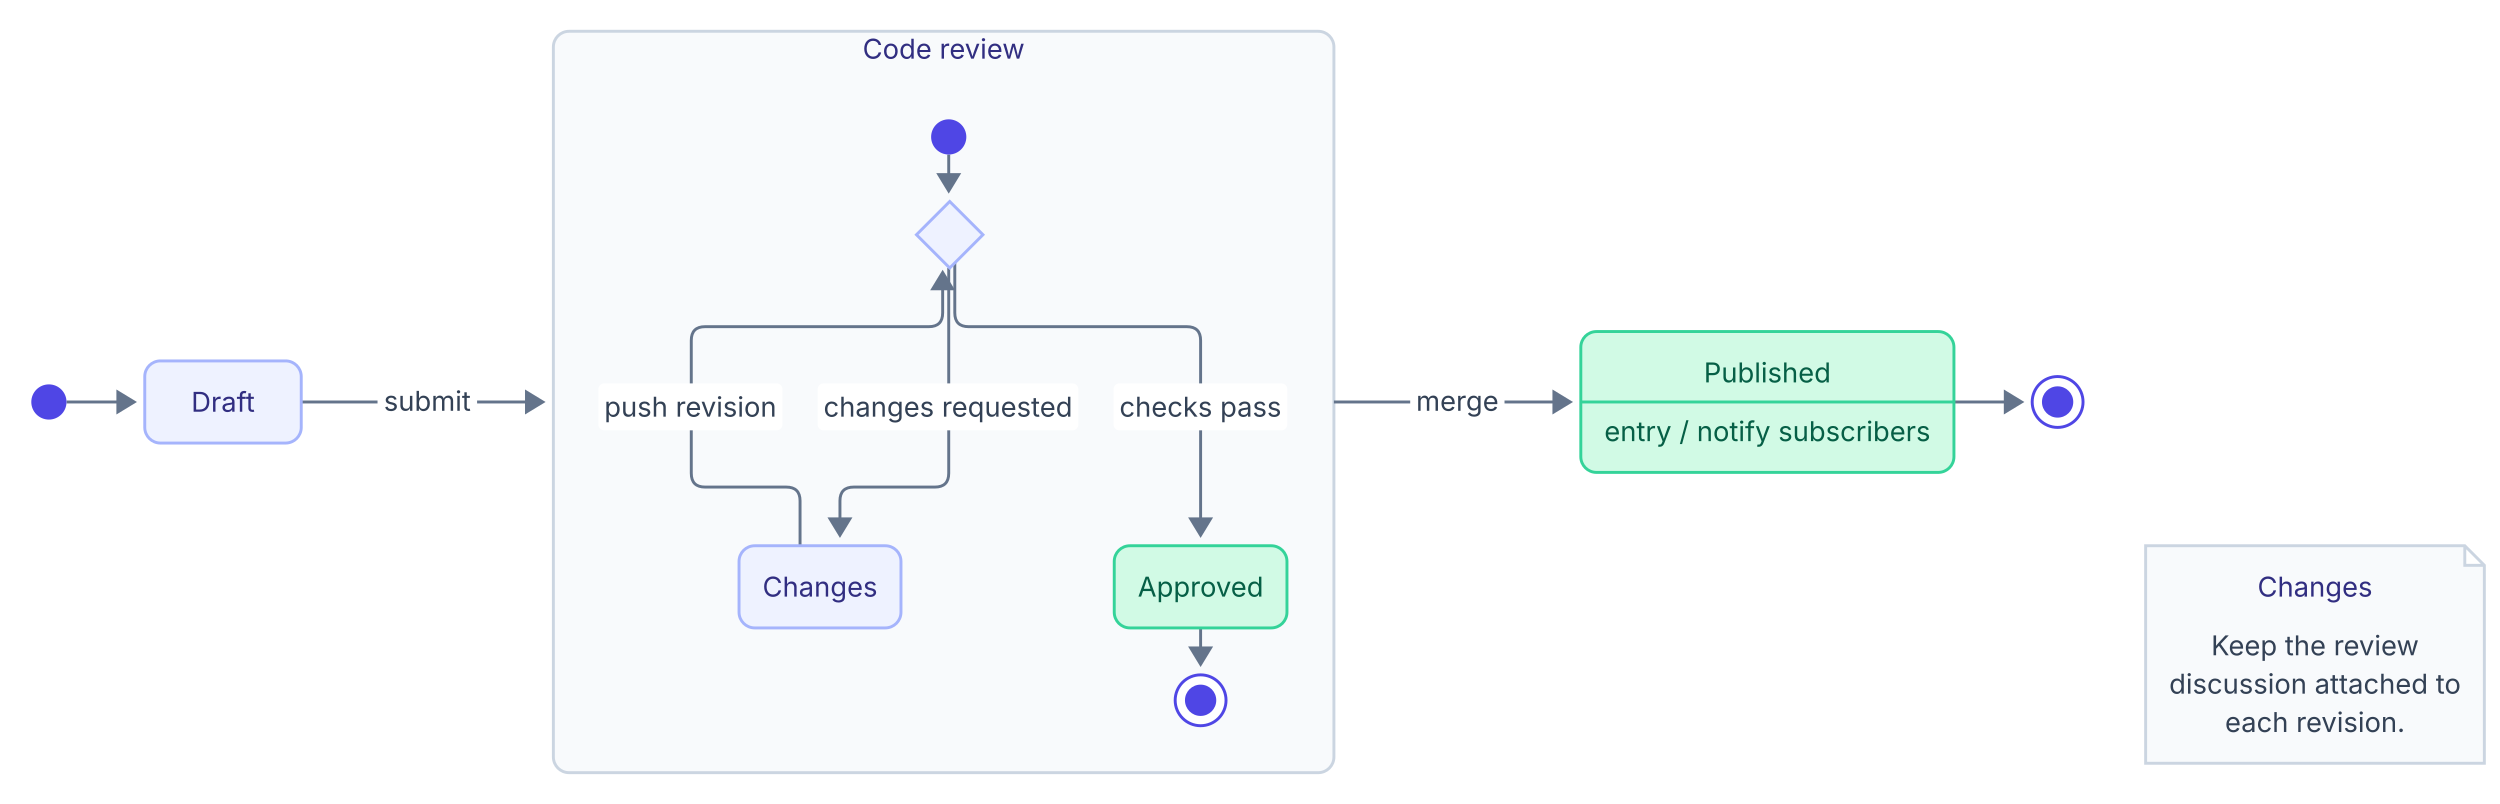
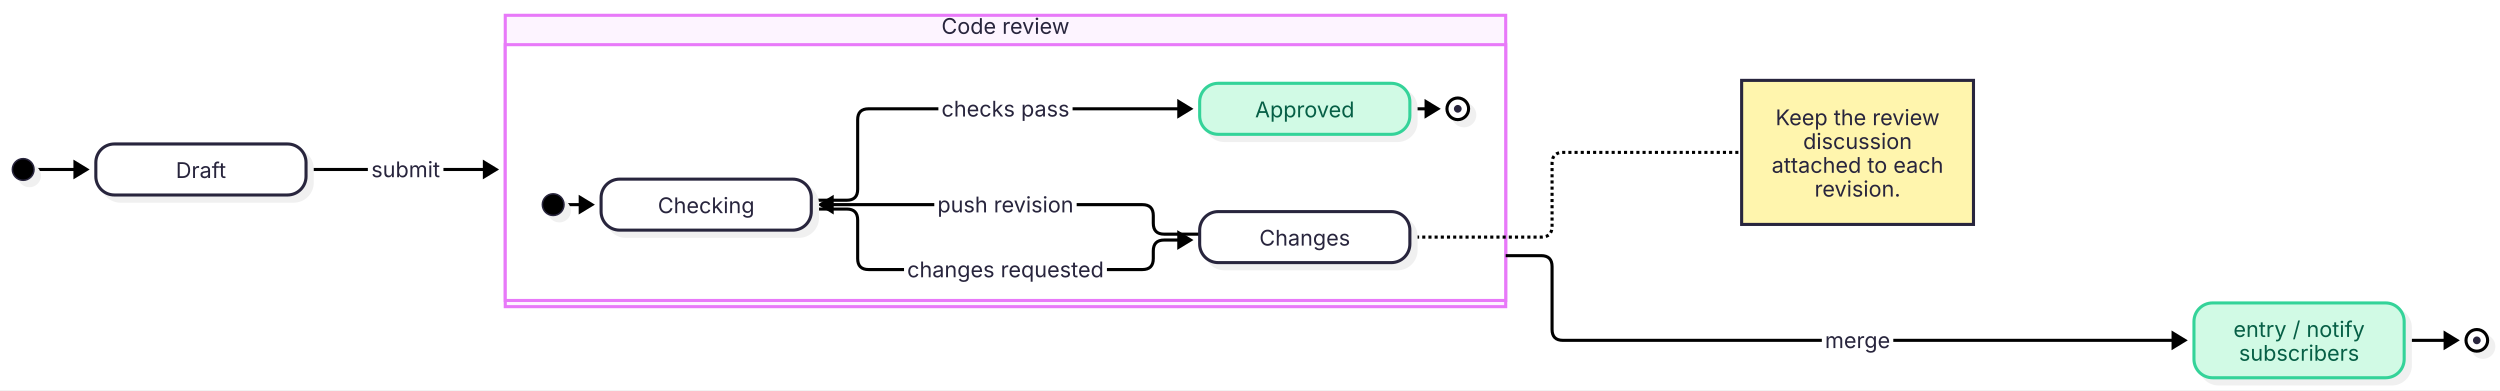
- <svg xmlns="http://www.w3.org/2000/svg" viewBox="-4 -4 1278.043 411" width="1278.043" height="411">
-   <path d="M-4 -4L1274.043 -4L1274.043 407L-4 407Z" fill="#ffffff" />
-   <path d="M286.895 12L669.918 12C674.336 12 677.918 15.582 677.918 20L677.918 383C677.918 387.418 674.336 391 669.918 391L286.895 391C282.476 391 278.895 387.418 278.895 383L278.895 20C278.895 15.582 282.476 12 286.895 12Z" fill="#f8fafc" stroke="#cbd5e1" stroke-width="1.5" />
-   <text x="478.406" y="26" font-family="Inter, sans-serif" font-size="14" fill="#312e81" text-anchor="middle">Code review</text>
-   <path d="M30 201.5L62 201.5" fill="none" stroke="#64748b" stroke-width="1.5" />
-   <path d="M55.5 195.109L66 201.5L55.5 207.891Z" fill="#64748b" />
-   <path d="M150 201.5L270.895 201.5" fill="none" stroke="#64748b" stroke-width="1.5" />
-   <path d="M264.395 195.109L274.895 201.5L264.395 207.891Z" fill="#64748b" />
-   <path d="M481.004 75L481.004 91" fill="none" stroke="#64748b" stroke-width="1.5" />
-   <path d="M487.395 84.5L481.004 95L474.613 84.5Z" fill="#64748b" />
-   <path d="M484.104 129.9L484.104 133L484.104 155.929C484.104 160.643 486.461 163 491.175 163L602.698 163C607.413 163 609.77 165.357 609.77 170.071L609.77 267" fill="none" stroke="#64748b" stroke-width="1.5" />
-   <path d="M616.161 260.5L609.77 271L603.378 260.5Z" fill="#64748b" />
-   <path d="M481.004 133L481.004 237.929C481.004 242.643 478.647 245 473.933 245L432.467 245C427.753 245 425.396 247.357 425.396 252.071L425.396 267" fill="none" stroke="#64748b" stroke-width="1.5" />
-   <path d="M431.787 260.5L425.396 271L419.005 260.5Z" fill="#64748b" />
-   <path d="M405.002 275L405.002 252.071C405.002 247.357 402.645 245 397.931 245L356.466 245C351.752 245 349.395 242.643 349.395 237.929L349.395 170.071C349.395 165.357 351.752 163 356.466 163L470.833 163C475.547 163 477.904 160.643 477.904 155.929L477.904 137.9" fill="none" stroke="#64748b" stroke-width="1.5" />
-   <path d="M471.513 144.4L477.904 133.9L484.295 144.4Z" fill="#64748b" />
-   <path d="M609.77 317L609.77 333" fill="none" stroke="#64748b" stroke-width="1.5" />
-   <path d="M616.161 326.5L609.77 337L603.378 326.5Z" fill="#64748b" />
-   <path d="M677.918 201.5L796.137 201.5" fill="none" stroke="#64748b" stroke-width="1.5" />
-   <path d="M789.637 195.109L800.137 201.5L789.637 207.891Z" fill="#64748b" />
-   <path d="M994.887 201.5L1026.887 201.5" fill="none" stroke="#64748b" stroke-width="1.5" />
-   <path d="M1020.387 195.109L1030.887 201.5L1020.387 207.891Z" fill="#64748b" />
-   <path d="M192 189L236.895 189C238.551 189 239.895 190.343 239.895 192L239.895 210C239.895 211.657 238.551 213 236.895 213L192 213C190.343 213 189 211.657 189 210L189 192C189 190.343 190.343 189 192 189Z" fill="#ffffff" />
-   <text x="214.447" y="206" font-family="Inter, sans-serif" font-size="14" fill="#334155" text-anchor="middle">submit</text>
-   <path d="M568.27 192L651.082 192C652.739 192 654.082 193.343 654.082 195L654.082 213C654.082 214.657 652.739 216 651.082 216L568.27 216C566.613 216 565.27 214.657 565.27 213L565.27 195C565.27 193.343 566.613 192 568.27 192Z" fill="#ffffff" />
-   <text x="609.676" y="209" font-family="Inter, sans-serif" font-size="14" fill="#334155" text-anchor="middle">checks pass</text>
-   <path d="M417.004 192L544.27 192C545.926 192 547.27 193.343 547.27 195L547.27 213C547.27 214.657 545.926 216 544.27 216L417.004 216C415.347 216 414.004 214.657 414.004 213L414.004 195C414.004 193.343 415.347 192 417.004 192Z" fill="#ffffff" />
-   <text x="480.637" y="209" font-family="Inter, sans-serif" font-size="14" fill="#334155" text-anchor="middle">changes requested</text>
-   <path d="M304.895 192L393.004 192C394.661 192 396.004 193.343 396.004 195L396.004 213C396.004 214.657 394.661 216 393.004 216L304.895 216C303.238 216 301.895 214.657 301.895 213L301.895 195C301.895 193.343 303.238 192 304.895 192Z" fill="#ffffff" />
-   <text x="348.949" y="209" font-family="Inter, sans-serif" font-size="14" fill="#334155" text-anchor="middle">push revision</text>
-   <path d="M719.918 189L762.137 189C763.794 189 765.137 190.343 765.137 192L765.137 210C765.137 211.657 763.794 213 762.137 213L719.918 213C718.261 213 716.918 211.657 716.918 210L716.918 192C716.918 190.343 718.261 189 719.918 189Z" fill="#ffffff" />
-   <text x="741.027" y="206" font-family="Inter, sans-serif" font-size="14" fill="#334155" text-anchor="middle">merge</text>
-   <path d="M30 201.5C30 206.471 25.971 210.5 21 210.5C16.029 210.5 12 206.471 12 201.5C12 196.529 16.029 192.5 21 192.5C25.971 192.5 30 196.529 30 201.5Z" fill="#4f46e5" />
-   <path d="M78 180.5L142 180.5C146.418 180.5 150 184.082 150 188.5L150 214.5C150 218.918 146.418 222.5 142 222.5L78 222.5C73.582 222.5 70 218.918 70 214.5L70 188.5C70 184.082 73.582 180.5 78 180.5Z" fill="#eef2ff" stroke="#a5b4fc" stroke-width="1.5" />
-   <text x="110" y="206.5" font-family="Inter, sans-serif" font-size="14" fill="#312e81" text-anchor="middle">Draft</text>
-   <path d="M490.004 66C490.004 70.971 485.974 75 481.004 75C476.033 75 472.004 70.971 472.004 66C472.004 61.029 476.033 57 481.004 57C485.974 57 490.004 61.029 490.004 66Z" fill="#4f46e5" />
-   <path d="M481.504 99L498.504 116L481.504 133L464.504 116Z" fill="#eef2ff" stroke="#a5b4fc" stroke-width="1.5" />
-   <path d="M573.621 275L645.918 275C650.336 275 653.918 278.582 653.918 283L653.918 309C653.918 313.418 650.336 317 645.918 317L573.621 317C569.203 317 565.621 313.418 565.621 309L565.621 283C565.621 278.582 569.203 275 573.621 275Z" fill="#d1fae5" stroke="#34d399" stroke-width="1.5" />
-   <text x="609.77" y="301" font-family="Inter, sans-serif" font-size="14" fill="#065f46" text-anchor="middle">Approved</text>
-   <path d="M381.809 275L448.59 275C453.008 275 456.59 278.582 456.59 283L456.59 309C456.59 313.418 453.008 317 448.59 317L381.809 317C377.39 317 373.809 313.418 373.809 309L373.809 283C373.809 278.582 377.39 275 381.809 275Z" fill="#eef2ff" stroke="#a5b4fc" stroke-width="1.5" />
-   <text x="415.199" y="301" font-family="Inter, sans-serif" font-size="14" fill="#312e81" text-anchor="middle">Changes</text>
-   <path d="M622.77 354C622.77 361.18 616.949 367 609.77 367C602.59 367 596.77 361.18 596.77 354C596.77 346.82 602.59 341 609.77 341C616.949 341 622.77 346.82 622.77 354Z" fill="#ffffff" stroke="#4f46e5" stroke-width="1.5" />
-   <path d="M617.77 354C617.77 358.418 614.188 362 609.77 362C605.351 362 601.77 358.418 601.77 354C601.77 349.582 605.351 346 609.77 346C614.188 346 617.77 349.582 617.77 354Z" fill="#4f46e5" />
-   <path d="M812.137 165.5L986.887 165.5C991.305 165.5 994.887 169.082 994.887 173.5L994.887 229.5C994.887 233.918 991.305 237.5 986.887 237.5L812.137 237.5C807.718 237.5 804.137 233.918 804.137 229.5L804.137 173.5C804.137 169.082 807.718 165.5 812.137 165.5Z" fill="#d1fae5" stroke="#34d399" stroke-width="1.5" />
-   <text x="899.512" y="191.5" font-family="Inter, sans-serif" font-size="14" fill="#065f46" text-anchor="middle">Published</text>
-   <path d="M804.137 201.5L994.887 201.5" fill="none" stroke="#34d399" stroke-width="1.5" />
-   <text x="899.512" y="221.5" font-family="Inter, sans-serif" font-size="14" fill="#065f46" text-anchor="middle">entry / notify subscribers</text>
-   <path d="M1060.887 201.5C1060.887 208.68 1055.066 214.5 1047.887 214.5C1040.707 214.5 1034.887 208.68 1034.887 201.5C1034.887 194.32 1040.707 188.5 1047.887 188.5C1055.066 188.5 1060.887 194.32 1060.887 201.5Z" fill="#ffffff" stroke="#4f46e5" stroke-width="1.5" />
-   <path d="M1055.887 201.5C1055.887 205.918 1052.305 209.5 1047.887 209.5C1043.468 209.5 1039.887 205.918 1039.887 201.5C1039.887 197.082 1043.468 193.5 1047.887 193.5C1052.305 193.5 1055.887 197.082 1055.887 201.5Z" fill="#4f46e5" />
-   <path d="M1092.887 275L1256.043 275L1266.043 285L1266.043 386.2L1092.887 386.2ZM1256.043 275L1256.043 285L1266.043 285" fill="#f8fafc" stroke="#cbd5e1" stroke-width="1.5" />
-   <text x="1179.465" y="301" font-family="Inter, sans-serif" font-size="14" fill="#312e81" text-anchor="middle">Changes</text>
-   <text x="1179.465" y="331" font-family="Inter, sans-serif" font-size="14" fill="#334155" text-anchor="middle">Keep the review</text>
-   <text x="1179.465" y="350.6" font-family="Inter, sans-serif" font-size="14" fill="#334155" text-anchor="middle">discussion attached to</text>
-   <text x="1179.465" y="370.2" font-family="Inter, sans-serif" font-size="14" fill="#334155" text-anchor="middle">each revision.</text>
+ <svg xmlns="http://www.w3.org/2000/svg" viewBox="4 4 1617.457 252.4" width="1617.457" height="252.4">
+   <path d="M4 4L1621.457 4L1621.457 256.4L4 256.4Z" fill="#ffffff" />
+   <path d="M330.895 13.9L978.16 13.9L978.16 202.4L330.895 202.4Z" fill="#fdf4ff" stroke="#e879f9" stroke-width="2" />
+   <path d="M330.895 32.9L978.16 32.9L978.16 198.4L330.895 198.4Z" fill="#ffffff" stroke="#e879f9" stroke-width="2" />
+   <text x="654.527" y="25.9" font-family="Inter, sans-serif" font-size="14" fill="#28253d" text-anchor="middle">Code review</text>
+   <path d="M26 113.65L58 113.65" fill="none" stroke="#000000" stroke-width="2" />
+   <path d="M51.5 107.259L62 113.65L51.5 120.041Z" fill="#000000" />
+   <path d="M202 113.65L322.895 113.65" fill="none" stroke="#000000" stroke-width="2" />
+   <path d="M316.395 107.259L326.895 113.65L316.395 120.041Z" fill="#000000" />
+   <path d="M368.895 136.4L384.895 136.4" fill="none" stroke="#000000" stroke-width="2" />
+   <path d="M378.395 130.009L388.895 136.4L378.395 142.791Z" fill="#000000" />
+   <path d="M528.895 133.55L551.823 133.55C556.538 133.55 558.895 131.193 558.895 126.479L558.895 81.471C558.895 76.757 561.252 74.4 565.966 74.4L772.16 74.4" fill="none" stroke="#000000" stroke-width="2" />
+   <path d="M765.66 68.009L776.16 74.4L765.66 80.791Z" fill="#000000" />
+   <path d="M528.895 139.25L551.823 139.25C556.538 139.25 558.895 141.607 558.895 146.321L558.895 171.329C558.895 176.043 561.252 178.4 565.966 178.4L743.089 178.4C747.803 178.4 750.16 176.043 750.16 171.329L750.16 166.371C750.16 161.657 752.517 159.3 757.231 159.3L772.16 159.3" fill="none" stroke="#000000" stroke-width="2" />
+   <path d="M765.66 152.909L776.16 159.3L765.66 165.691Z" fill="#000000" />
+   <path d="M780.16 155.5L757.231 155.5C752.517 155.5 750.16 153.143 750.16 148.429L750.16 143.471C750.16 138.757 747.803 136.4 743.089 136.4L536.895 136.4" fill="none" stroke="#000000" stroke-width="2" />
+   <path d="M543.395 142.791L532.895 136.4L543.395 130.009Z" fill="#000000" />
+   <path d="M916.16 74.4L932.16 74.4" fill="none" stroke="#000000" stroke-width="2" />
+   <path d="M925.66 68.009L936.16 74.4L925.66 80.791Z" fill="#000000" />
+   <path d="M978.16 169.4L1001.089 169.4C1005.803 169.4 1008.16 171.757 1008.16 176.471L1008.16 217.129C1008.16 221.843 1010.517 224.2 1015.231 224.2L1415.457 224.2" fill="none" stroke="#000000" stroke-width="2" />
+   <path d="M1408.957 217.809L1419.457 224.2L1408.957 230.591Z" fill="#000000" />
+   <path d="M1559.457 224.2L1591.457 224.2" fill="none" stroke="#000000" stroke-width="2" />
+   <path d="M1584.957 217.809L1595.457 224.2L1584.957 230.591Z" fill="#000000" />
+   <path d="M916.16 157.4L918.16 157.4M920.16 157.4L922.16 157.4M924.16 157.4L926.16 157.4M928.16 157.4L930.16 157.4M932.16 157.4L934.16 157.4M936.16 157.4L938.16 157.4M940.16 157.4L942.16 157.4M944.16 157.4L946.16 157.4M948.16 157.4L950.16 157.4M952.16 157.4L954.16 157.4M956.16 157.4L958.16 157.4M960.16 157.4L962.16 157.4M964.16 157.4L966.16 157.4M968.16 157.4L970.16 157.4M972.16 157.4L974.16 157.4M976.16 157.4L978.16 157.4M980.16 157.4L982.16 157.4M984.16 157.4L986.16 157.4M988.16 157.4L988.16 157.4L990.16 157.4M992.16 157.4L994.16 157.4M996.16 157.4L998.16 157.4M1000.16 157.4L1001.089 157.4L1001.945 157.372L1002.159 157.35M1004.119 156.976L1004.183 156.958L1004.818 156.709L1005.398 156.406L1005.89 156.069M1007.199 154.574L1007.47 154.058L1007.718 153.423L1007.912 152.732L1007.915 152.714M1008.147 150.731L1008.16 150.329L1008.16 148.731M1008.16 146.731L1008.16 144.731M1008.16 142.731L1008.16 140.731M1008.16 138.731L1008.16 136.731M1008.16 134.731L1008.16 132.731M1008.16 130.731L1008.16 128.731M1008.16 126.731L1008.16 124.731M1008.16 122.731L1008.16 120.731M1008.16 118.731L1008.16 116.731M1008.16 114.731L1008.16 112.731M1008.16 110.731L1008.16 109.671L1008.188 108.815L1008.196 108.732M1008.549 106.768L1008.602 106.577L1008.851 105.942L1009.155 105.362L1009.417 104.978M1010.874 103.628L1010.922 103.594L1011.502 103.291L1012.138 103.042L1012.719 102.879M1014.698 102.617L1015.231 102.6L1016.698 102.6M1018.698 102.6L1020.698 102.6M1022.698 102.6L1024.698 102.6M1026.698 102.6L1028.698 102.6M1030.698 102.6L1032.698 102.6M1034.698 102.6L1036.698 102.6M1038.698 102.6L1040.698 102.6M1042.698 102.6L1044.698 102.6M1046.698 102.6L1048.698 102.6M1050.698 102.6L1052.698 102.6M1054.698 102.6L1056.698 102.6M1058.698 102.6L1060.698 102.6M1062.698 102.6L1064.698 102.6M1066.698 102.6L1068.698 102.6M1070.698 102.6L1072.698 102.6M1074.698 102.6L1076.698 102.6M1078.698 102.6L1080.698 102.6M1082.698 102.6L1084.698 102.6M1086.698 102.6L1088.698 102.6M1090.698 102.6L1092.698 102.6M1094.698 102.6L1096.698 102.6M1098.698 102.6L1100.698 102.6M1102.698 102.6L1104.698 102.6M1106.698 102.6L1108.698 102.6M1110.698 102.6L1112.698 102.6M1114.698 102.6L1116.698 102.6M1118.698 102.6L1120.698 102.6M1122.698 102.6L1124.698 102.6M1126.698 102.6L1128.698 102.6" fill="none" stroke="#000000" stroke-width="2" />
+   <path d="M242 102.65L290.895 102.65L290.895 123.65L242 123.65Z" fill="#ffffff" />
+   <text x="266.447" y="118.65" font-family="Inter, sans-serif" font-size="14" fill="#28253d" text-anchor="middle">submit</text>
+   <path d="M611.121 63.4L697.934 63.4L697.934 84.4L611.121 84.4Z" fill="#ffffff" />
+   <text x="654.527" y="79.4" font-family="Inter, sans-serif" font-size="14" fill="#28253d" text-anchor="middle">checks pass</text>
+   <path d="M588.895 167.4L720.16 167.4L720.16 188.4L588.895 188.4Z" fill="#ffffff" />
+   <text x="654.527" y="183.4" font-family="Inter, sans-serif" font-size="14" fill="#28253d" text-anchor="middle">changes requested</text>
+   <path d="M608.473 125.4L700.582 125.4L700.582 146.4L608.473 146.4Z" fill="#ffffff" />
+   <text x="654.527" y="141.4" font-family="Inter, sans-serif" font-size="14" fill="#28253d" text-anchor="middle">push revision</text>
+   <path d="M1182.699 213.2L1228.918 213.2L1228.918 234.2L1182.699 234.2Z" fill="#ffffff" />
+   <text x="1205.809" y="229.2" font-family="Inter, sans-serif" font-size="14" fill="#28253d" text-anchor="middle">merge</text>
+   <path d="M30 117.65C30 121.516 26.866 124.65 23 124.65C19.134 124.65 16 121.516 16 117.65C16 113.784 19.134 110.65 23 110.65C26.866 110.65 30 113.784 30 117.65Z" fill="#f0f0f0" stroke="#f0f0f0" stroke-width="1" />
+   <path d="M26 113.65C26 117.516 22.866 120.65 19 120.65C15.134 120.65 12 117.516 12 113.65C12 109.784 15.134 106.65 19 106.65C22.866 106.65 26 109.784 26 113.65Z" fill="#000000" stroke="#28253d" stroke-width="1" />
+   <path d="M82 101.15L194 101.15C200.627 101.15 206 106.523 206 113.15L206 122.15C206 128.777 200.627 134.15 194 134.15L82 134.15C75.373 134.15 70 128.777 70 122.15L70 113.15C70 106.523 75.373 101.15 82 101.15Z" fill="#f0f0f0" stroke="#f0f0f0" stroke-width="2" />
+   <path d="M78 97.15L190 97.15C196.627 97.15 202 102.523 202 109.15L202 118.15C202 124.777 196.627 130.15 190 130.15L78 130.15C71.373 130.15 66 124.777 66 118.15L66 109.15C66 102.523 71.373 97.15 78 97.15Z" fill="#ffffff" stroke="#28253d" stroke-width="2" />
+   <text x="134" y="119.15" font-family="Inter, sans-serif" font-size="14" fill="#28253d" text-anchor="middle">Draft</text>
+   <path d="M372.895 140.4C372.895 144.266 369.761 147.4 365.895 147.4C362.029 147.4 358.895 144.266 358.895 140.4C358.895 136.534 362.029 133.4 365.895 133.4C369.761 133.4 372.895 136.534 372.895 140.4Z" fill="#f0f0f0" stroke="#f0f0f0" stroke-width="1" />
+   <path d="M368.895 136.4C368.895 140.266 365.761 143.4 361.895 143.4C358.029 143.4 354.895 140.266 354.895 136.4C354.895 132.534 358.029 129.4 361.895 129.4C365.761 129.4 368.895 132.534 368.895 136.4Z" fill="#000000" stroke="#28253d" stroke-width="1" />
+   <path d="M408.895 123.9L520.895 123.9C527.522 123.9 532.895 129.273 532.895 135.9L532.895 144.9C532.895 151.527 527.522 156.9 520.895 156.9L408.895 156.9C402.267 156.9 396.895 151.527 396.895 144.9L396.895 135.9C396.895 129.273 402.267 123.9 408.895 123.9Z" fill="#f0f0f0" stroke="#f0f0f0" stroke-width="2" />
+   <path d="M404.895 119.9L516.895 119.9C523.522 119.9 528.895 125.273 528.895 131.9L528.895 140.9C528.895 147.527 523.522 152.9 516.895 152.9L404.895 152.9C398.267 152.9 392.895 147.527 392.895 140.9L392.895 131.9C392.895 125.273 398.267 119.9 404.895 119.9Z" fill="#ffffff" stroke="#28253d" stroke-width="2" />
+   <text x="460.895" y="141.9" font-family="Inter, sans-serif" font-size="14" fill="#28253d" text-anchor="middle">Checking</text>
+   <path d="M796.16 61.9L908.16 61.9C914.788 61.9 920.16 67.273 920.16 73.9L920.16 82.9C920.16 89.527 914.788 94.9 908.16 94.9L796.16 94.9C789.533 94.9 784.16 89.527 784.16 82.9L784.16 73.9C784.16 67.273 789.533 61.9 796.16 61.9Z" fill="#f0f0f0" stroke="#f0f0f0" stroke-width="2" />
+   <path d="M792.16 57.9L904.16 57.9C910.788 57.9 916.16 63.273 916.16 69.9L916.16 78.9C916.16 85.527 910.788 90.9 904.16 90.9L792.16 90.9C785.533 90.9 780.16 85.527 780.16 78.9L780.16 69.9C780.16 63.273 785.533 57.9 792.16 57.9Z" fill="#d1fae5" stroke="#34d399" stroke-width="2" />
+   <text x="848.16" y="79.9" font-family="Inter, sans-serif" font-size="14" fill="#065f46" text-anchor="middle">Approved</text>
+   <path d="M796.16 144.9L908.16 144.9C914.788 144.9 920.16 150.273 920.16 156.9L920.16 165.9C920.16 172.527 914.788 177.9 908.16 177.9L796.16 177.9C789.533 177.9 784.16 172.527 784.16 165.9L784.16 156.9C784.16 150.273 789.533 144.9 796.16 144.9Z" fill="#f0f0f0" stroke="#f0f0f0" stroke-width="2" />
+   <path d="M792.16 140.9L904.16 140.9C910.788 140.9 916.16 146.273 916.16 152.9L916.16 161.9C916.16 168.527 910.788 173.9 904.16 173.9L792.16 173.9C785.533 173.9 780.16 168.527 780.16 161.9L780.16 152.9C780.16 146.273 785.533 140.9 792.16 140.9Z" fill="#ffffff" stroke="#28253d" stroke-width="2" />
+   <text x="848.16" y="162.9" font-family="Inter, sans-serif" font-size="14" fill="#28253d" text-anchor="middle">Changes</text>
+   <path d="M958.16 78.4C958.16 82.266 955.026 85.4 951.16 85.4C947.294 85.4 944.16 82.266 944.16 78.4C944.16 74.534 947.294 71.4 951.16 71.4C955.026 71.4 958.16 74.534 958.16 78.4Z" fill="#f0f0f0" stroke="#f0f0f0" stroke-width="2" />
+   <path d="M954.16 74.4C954.16 78.266 951.026 81.4 947.16 81.4C943.294 81.4 940.16 78.266 940.16 74.4C940.16 70.534 943.294 67.4 947.16 67.4C951.026 67.4 954.16 70.534 954.16 74.4Z" fill="#ffffff" stroke="#000000" stroke-width="2" />
+   <path d="M949.66 74.4C949.66 75.781 948.541 76.9 947.16 76.9C945.779 76.9 944.66 75.781 944.66 74.4C944.66 73.019 945.779 71.9 947.16 71.9C948.541 71.9 949.66 73.019 949.66 74.4Z" fill="#28253d" />
+   <path d="M1439.457 204L1551.457 204C1558.084 204 1563.457 209.373 1563.457 216L1563.457 240.4C1563.457 247.027 1558.084 252.4 1551.457 252.4L1439.457 252.4C1432.83 252.4 1427.457 247.027 1427.457 240.4L1427.457 216C1427.457 209.373 1432.83 204 1439.457 204Z" fill="#f0f0f0" stroke="#f0f0f0" stroke-width="2" />
+   <path d="M1435.457 200L1547.457 200C1554.084 200 1559.457 205.373 1559.457 212L1559.457 236.4C1559.457 243.027 1554.084 248.4 1547.457 248.4L1435.457 248.4C1428.83 248.4 1423.457 243.027 1423.457 236.4L1423.457 212C1423.457 205.373 1428.83 200 1435.457 200Z" fill="#d1fae5" stroke="#34d399" stroke-width="2" />
+   <text x="1491.457" y="222" font-family="Inter, sans-serif" font-size="14" fill="#065f46" text-anchor="middle">entry / notify</text>
+   <text x="1491.457" y="237.4" font-family="Inter, sans-serif" font-size="14" fill="#065f46" text-anchor="middle">subscribers</text>
+   <path d="M1617.457 228.2C1617.457 232.066 1614.323 235.2 1610.457 235.2C1606.591 235.2 1603.457 232.066 1603.457 228.2C1603.457 224.334 1606.591 221.2 1610.457 221.2C1614.323 221.2 1617.457 224.334 1617.457 228.2Z" fill="#f0f0f0" stroke="#f0f0f0" stroke-width="2" />
+   <path d="M1613.457 224.2C1613.457 228.066 1610.323 231.2 1606.457 231.2C1602.591 231.2 1599.457 228.066 1599.457 224.2C1599.457 220.334 1602.591 217.2 1606.457 217.2C1610.323 217.2 1613.457 220.334 1613.457 224.2Z" fill="#ffffff" stroke="#000000" stroke-width="2" />
+   <path d="M1608.957 224.2C1608.957 225.581 1607.838 226.7 1606.457 226.7C1605.076 226.7 1603.957 225.581 1603.957 224.2C1603.957 222.819 1605.076 221.7 1606.457 221.7C1607.838 221.7 1608.957 222.819 1608.957 224.2Z" fill="#28253d" />
+   <path d="M1130.809 56L1280.809 56L1280.809 149.2L1130.809 149.2Z" fill="#fff5ad" stroke="#28253d" stroke-width="2" />
+   <text x="1205.809" y="85" font-family="Inter, sans-serif" font-size="14" fill="#28253d" text-anchor="middle">Keep the review</text>
+   <text x="1205.809" y="100.4" font-family="Inter, sans-serif" font-size="14" fill="#28253d" text-anchor="middle">discussion</text>
+   <text x="1205.809" y="115.8" font-family="Inter, sans-serif" font-size="14" fill="#28253d" text-anchor="middle">attached to each</text>
+   <text x="1205.809" y="131.2" font-family="Inter, sans-serif" font-size="14" fill="#28253d" text-anchor="middle">revision.</text>
</svg>
